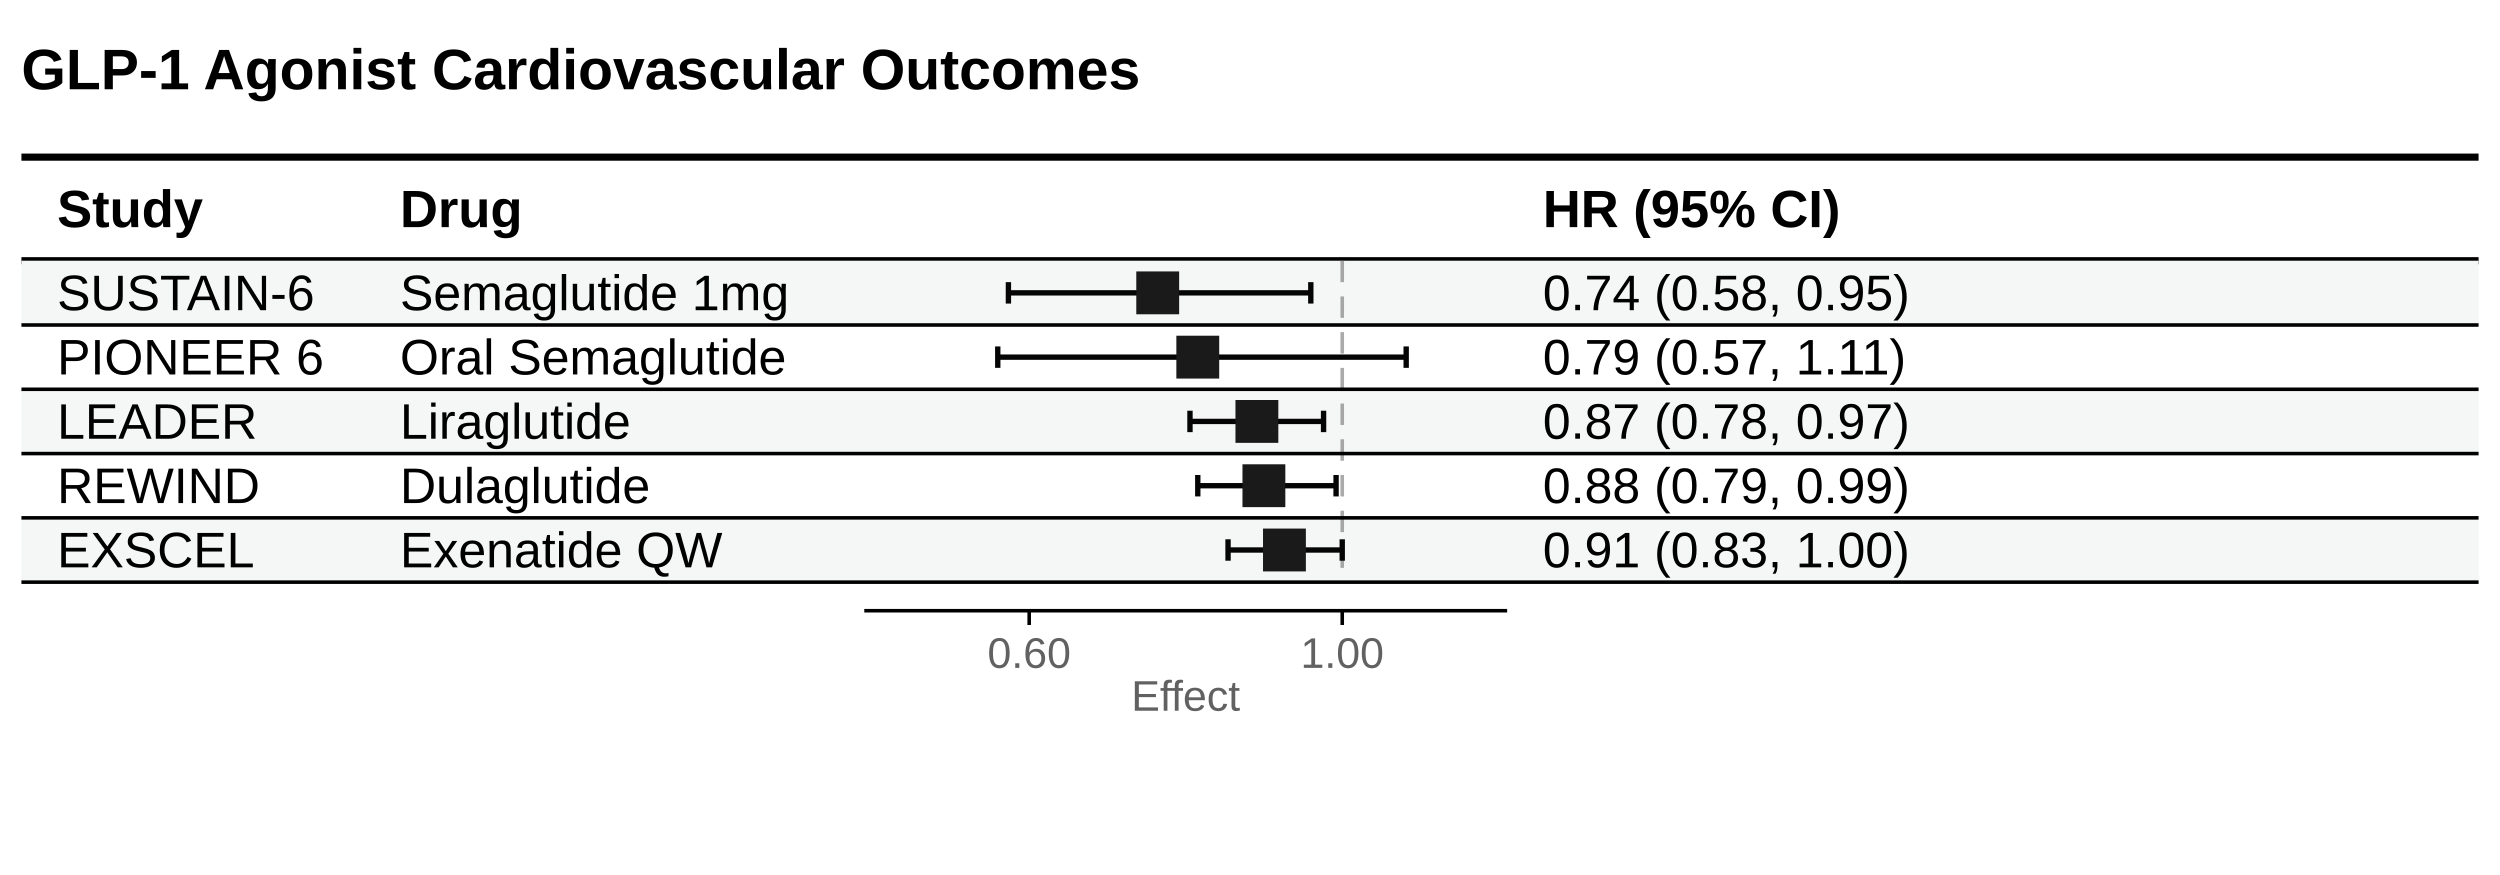
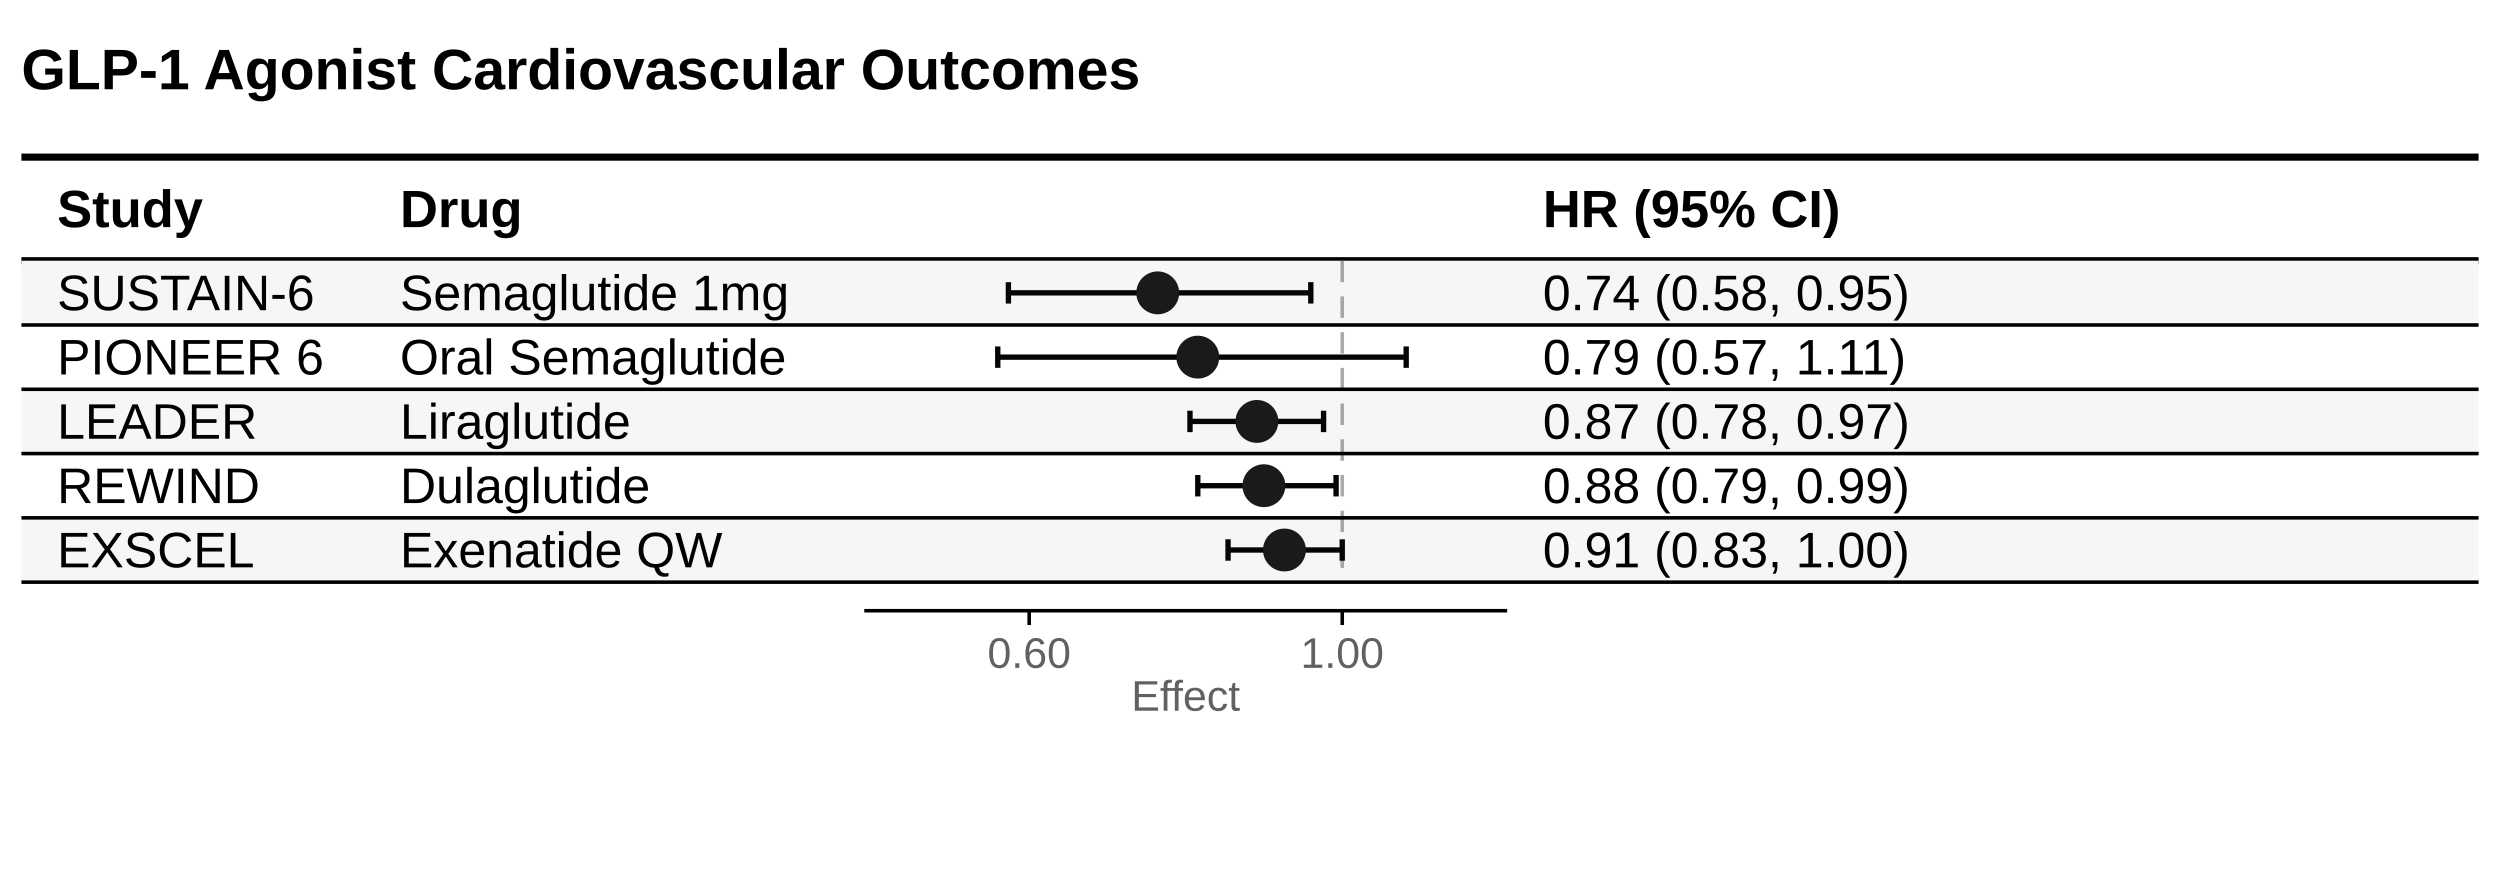
<svg xmlns="http://www.w3.org/2000/svg" width="700" height="245" viewBox="0 0 700 245">
  <style>
  text {
    font-variant-numeric: tabular-nums;
  }
</style>
  <rect width="100%" height="100%" fill="#FFFFFF" />
  <text x="6" y="25" font-family="Arial, Helvetica, sans-serif" font-size="16px" font-weight="600" fill="#000000">GLP-1 Agonist Cardiovascular Outcomes</text>
  <line x1="6" x2="694" y1="44" y2="44" stroke="#000000" stroke-width="2" />
  <text class="cell-text" dominant-baseline="central" x="16" y="58.5" font-family="Arial, Helvetica, sans-serif" font-size="14.7px" font-weight="600" fill="#000000">Study</text>
  <text class="cell-text" dominant-baseline="central" x="112" y="58.5" font-family="Arial, Helvetica, sans-serif" font-size="14.7px" font-weight="600" text-anchor="start" fill="#000000">Drug</text>
  <text class="cell-text" dominant-baseline="central" x="432" y="58.5" font-family="Arial, Helvetica, sans-serif" font-size="14.7px" font-weight="600" text-anchor="start" fill="#000000">HR (95% CI)</text>
  <line x1="6" x2="694" y1="73" y2="73" stroke="#000000" stroke-width="2" />
  <rect x="6" y="73" width="688" height="18" fill="#F5F6F6" />
  <rect x="6" y="109" width="688" height="18" fill="#F5F6F6" />
  <rect x="6" y="145" width="688" height="18" fill="#F5F6F6" />
  <line x1="375.826" x2="375.826" y1="73" y2="163" stroke="#717171" stroke-width="1" stroke-opacity="0.6" stroke-dasharray="6,4" />
  <g class="interval effect-0">
    <line x1="282.356" x2="367.025" y1="82" y2="82" stroke="#050505" stroke-width="1.5" />
    <line x1="282.356" x2="282.356" y1="79" y2="85" stroke="#050505" stroke-width="1.5" />
    <line x1="367.025" x2="367.025" y1="79" y2="85" stroke="#050505" stroke-width="1.5" />
-     <rect x="318.16" y="76" width="12" height="12" fill="#1A1A1A" />
+     <circle cx="324.16" cy="82" r="6" fill="#1A1A1A" />
  </g>
  <g class="interval effect-0">
    <line x1="279.372" x2="393.734" y1="100" y2="100" stroke="#050505" stroke-width="1.5" />
    <line x1="279.372" x2="279.372" y1="97" y2="103" stroke="#050505" stroke-width="1.5" />
    <line x1="393.734" x2="393.734" y1="97" y2="103" stroke="#050505" stroke-width="1.5" />
-     <rect x="329.379" y="94" width="12" height="12" fill="#1A1A1A" />
+     <circle cx="335.379" cy="100" r="6" fill="#1A1A1A" />
  </g>
  <g class="interval effect-0">
    <line x1="333.193" x2="370.6" y1="118" y2="118" stroke="#050505" stroke-width="1.5" />
    <line x1="333.193" x2="333.193" y1="115" y2="121" stroke="#050505" stroke-width="1.5" />
    <line x1="370.6" x2="370.6" y1="115" y2="121" stroke="#050505" stroke-width="1.5" />
-     <rect x="345.93" y="112" width="12" height="12" fill="#1A1A1A" />
+     <circle cx="351.93" cy="118" r="6" fill="#1A1A1A" />
  </g>
  <g class="interval effect-0">
    <line x1="335.379" x2="374.102" y1="136" y2="136" stroke="#050505" stroke-width="1.5" />
    <line x1="335.379" x2="335.379" y1="133" y2="139" stroke="#050505" stroke-width="1.5" />
    <line x1="374.102" x2="374.102" y1="133" y2="139" stroke="#050505" stroke-width="1.5" />
-     <rect x="347.891" y="130" width="12" height="12" fill="#1A1A1A" />
+     <circle cx="353.891" cy="136" r="6" fill="#1A1A1A" />
  </g>
  <g class="interval effect-0">
    <line x1="343.854" x2="375.826" y1="154" y2="154" stroke="#050505" stroke-width="1.5" />
    <line x1="343.854" x2="343.854" y1="151" y2="157" stroke="#050505" stroke-width="1.5" />
    <line x1="375.826" x2="375.826" y1="151" y2="157" stroke="#050505" stroke-width="1.5" />
-     <rect x="353.644" y="148" width="12" height="12" fill="#1A1A1A" />
+     <circle cx="359.644" cy="154" r="6" fill="#1A1A1A" />
  </g>
  <g transform="translate(0, 171)">
    <line x1="242" x2="422" y1="0" y2="0" stroke="#000000" stroke-width="1" />
    <line x1="288.174" x2="288.174" y1="0" y2="4" stroke="#000000" stroke-width="1" />
    <text x="288.174" y="16" text-anchor="middle" font-family="Arial, Helvetica, sans-serif" font-size="12px" font-weight="400" font-style="normal" fill="#616161">0.60</text>
    <line x1="375.826" x2="375.826" y1="0" y2="4" stroke="#000000" stroke-width="1" />
    <text x="375.826" y="16" text-anchor="middle" font-family="Arial, Helvetica, sans-serif" font-size="12px" font-weight="400" font-style="normal" fill="#616161">1.00</text>
    <text x="332" y="28" text-anchor="middle" font-family="Arial, Helvetica, sans-serif" font-size="12px" font-weight="400" font-style="normal" fill="#616161">Effect</text>
  </g>
  <text class="cell-text" dominant-baseline="central" x="16" y="82" font-family="Arial, Helvetica, sans-serif" font-size="14px" font-weight="400" font-style="normal" fill="#000000">SUSTAIN-6</text>
  <text class="cell-text" dominant-baseline="central" x="112" y="82" font-family="Arial, Helvetica, sans-serif" font-size="14px" font-weight="400" font-style="normal" text-anchor="start" fill="#000000">Semaglutide 1mg</text>
  <text class="cell-text" dominant-baseline="central" x="432" y="82" font-family="Arial, Helvetica, sans-serif" font-size="14px" font-weight="400" font-style="normal" text-anchor="start" fill="#000000">0.74 (0.58, 0.95)</text>
  <line x1="6" x2="694" y1="91" y2="91" stroke="#000000" stroke-width="1" />
  <text class="cell-text" dominant-baseline="central" x="16" y="100" font-family="Arial, Helvetica, sans-serif" font-size="14px" font-weight="400" font-style="normal" fill="#000000">PIONEER 6</text>
  <text class="cell-text" dominant-baseline="central" x="112" y="100" font-family="Arial, Helvetica, sans-serif" font-size="14px" font-weight="400" font-style="normal" text-anchor="start" fill="#000000">Oral Semaglutide</text>
  <text class="cell-text" dominant-baseline="central" x="432" y="100" font-family="Arial, Helvetica, sans-serif" font-size="14px" font-weight="400" font-style="normal" text-anchor="start" fill="#000000">0.79 (0.57, 1.11)</text>
  <line x1="6" x2="694" y1="109" y2="109" stroke="#000000" stroke-width="1" />
  <text class="cell-text" dominant-baseline="central" x="16" y="118" font-family="Arial, Helvetica, sans-serif" font-size="14px" font-weight="400" font-style="normal" fill="#000000">LEADER</text>
  <text class="cell-text" dominant-baseline="central" x="112" y="118" font-family="Arial, Helvetica, sans-serif" font-size="14px" font-weight="400" font-style="normal" text-anchor="start" fill="#000000">Liraglutide</text>
  <text class="cell-text" dominant-baseline="central" x="432" y="118" font-family="Arial, Helvetica, sans-serif" font-size="14px" font-weight="400" font-style="normal" text-anchor="start" fill="#000000">0.87 (0.78, 0.97)</text>
  <line x1="6" x2="694" y1="127" y2="127" stroke="#000000" stroke-width="1" />
  <text class="cell-text" dominant-baseline="central" x="16" y="136" font-family="Arial, Helvetica, sans-serif" font-size="14px" font-weight="400" font-style="normal" fill="#000000">REWIND</text>
  <text class="cell-text" dominant-baseline="central" x="112" y="136" font-family="Arial, Helvetica, sans-serif" font-size="14px" font-weight="400" font-style="normal" text-anchor="start" fill="#000000">Dulaglutide</text>
  <text class="cell-text" dominant-baseline="central" x="432" y="136" font-family="Arial, Helvetica, sans-serif" font-size="14px" font-weight="400" font-style="normal" text-anchor="start" fill="#000000">0.88 (0.79, 0.99)</text>
  <line x1="6" x2="694" y1="145" y2="145" stroke="#000000" stroke-width="1" />
  <text class="cell-text" dominant-baseline="central" x="16" y="154" font-family="Arial, Helvetica, sans-serif" font-size="14px" font-weight="400" font-style="normal" fill="#000000">EXSCEL</text>
  <text class="cell-text" dominant-baseline="central" x="112" y="154" font-family="Arial, Helvetica, sans-serif" font-size="14px" font-weight="400" font-style="normal" text-anchor="start" fill="#000000">Exenatide QW</text>
  <text class="cell-text" dominant-baseline="central" x="432" y="154" font-family="Arial, Helvetica, sans-serif" font-size="14px" font-weight="400" font-style="normal" text-anchor="start" fill="#000000">0.91 (0.83, 1.00)</text>
  <line x1="6" x2="694" y1="163" y2="163" stroke="#000000" stroke-width="1" />
</svg>
